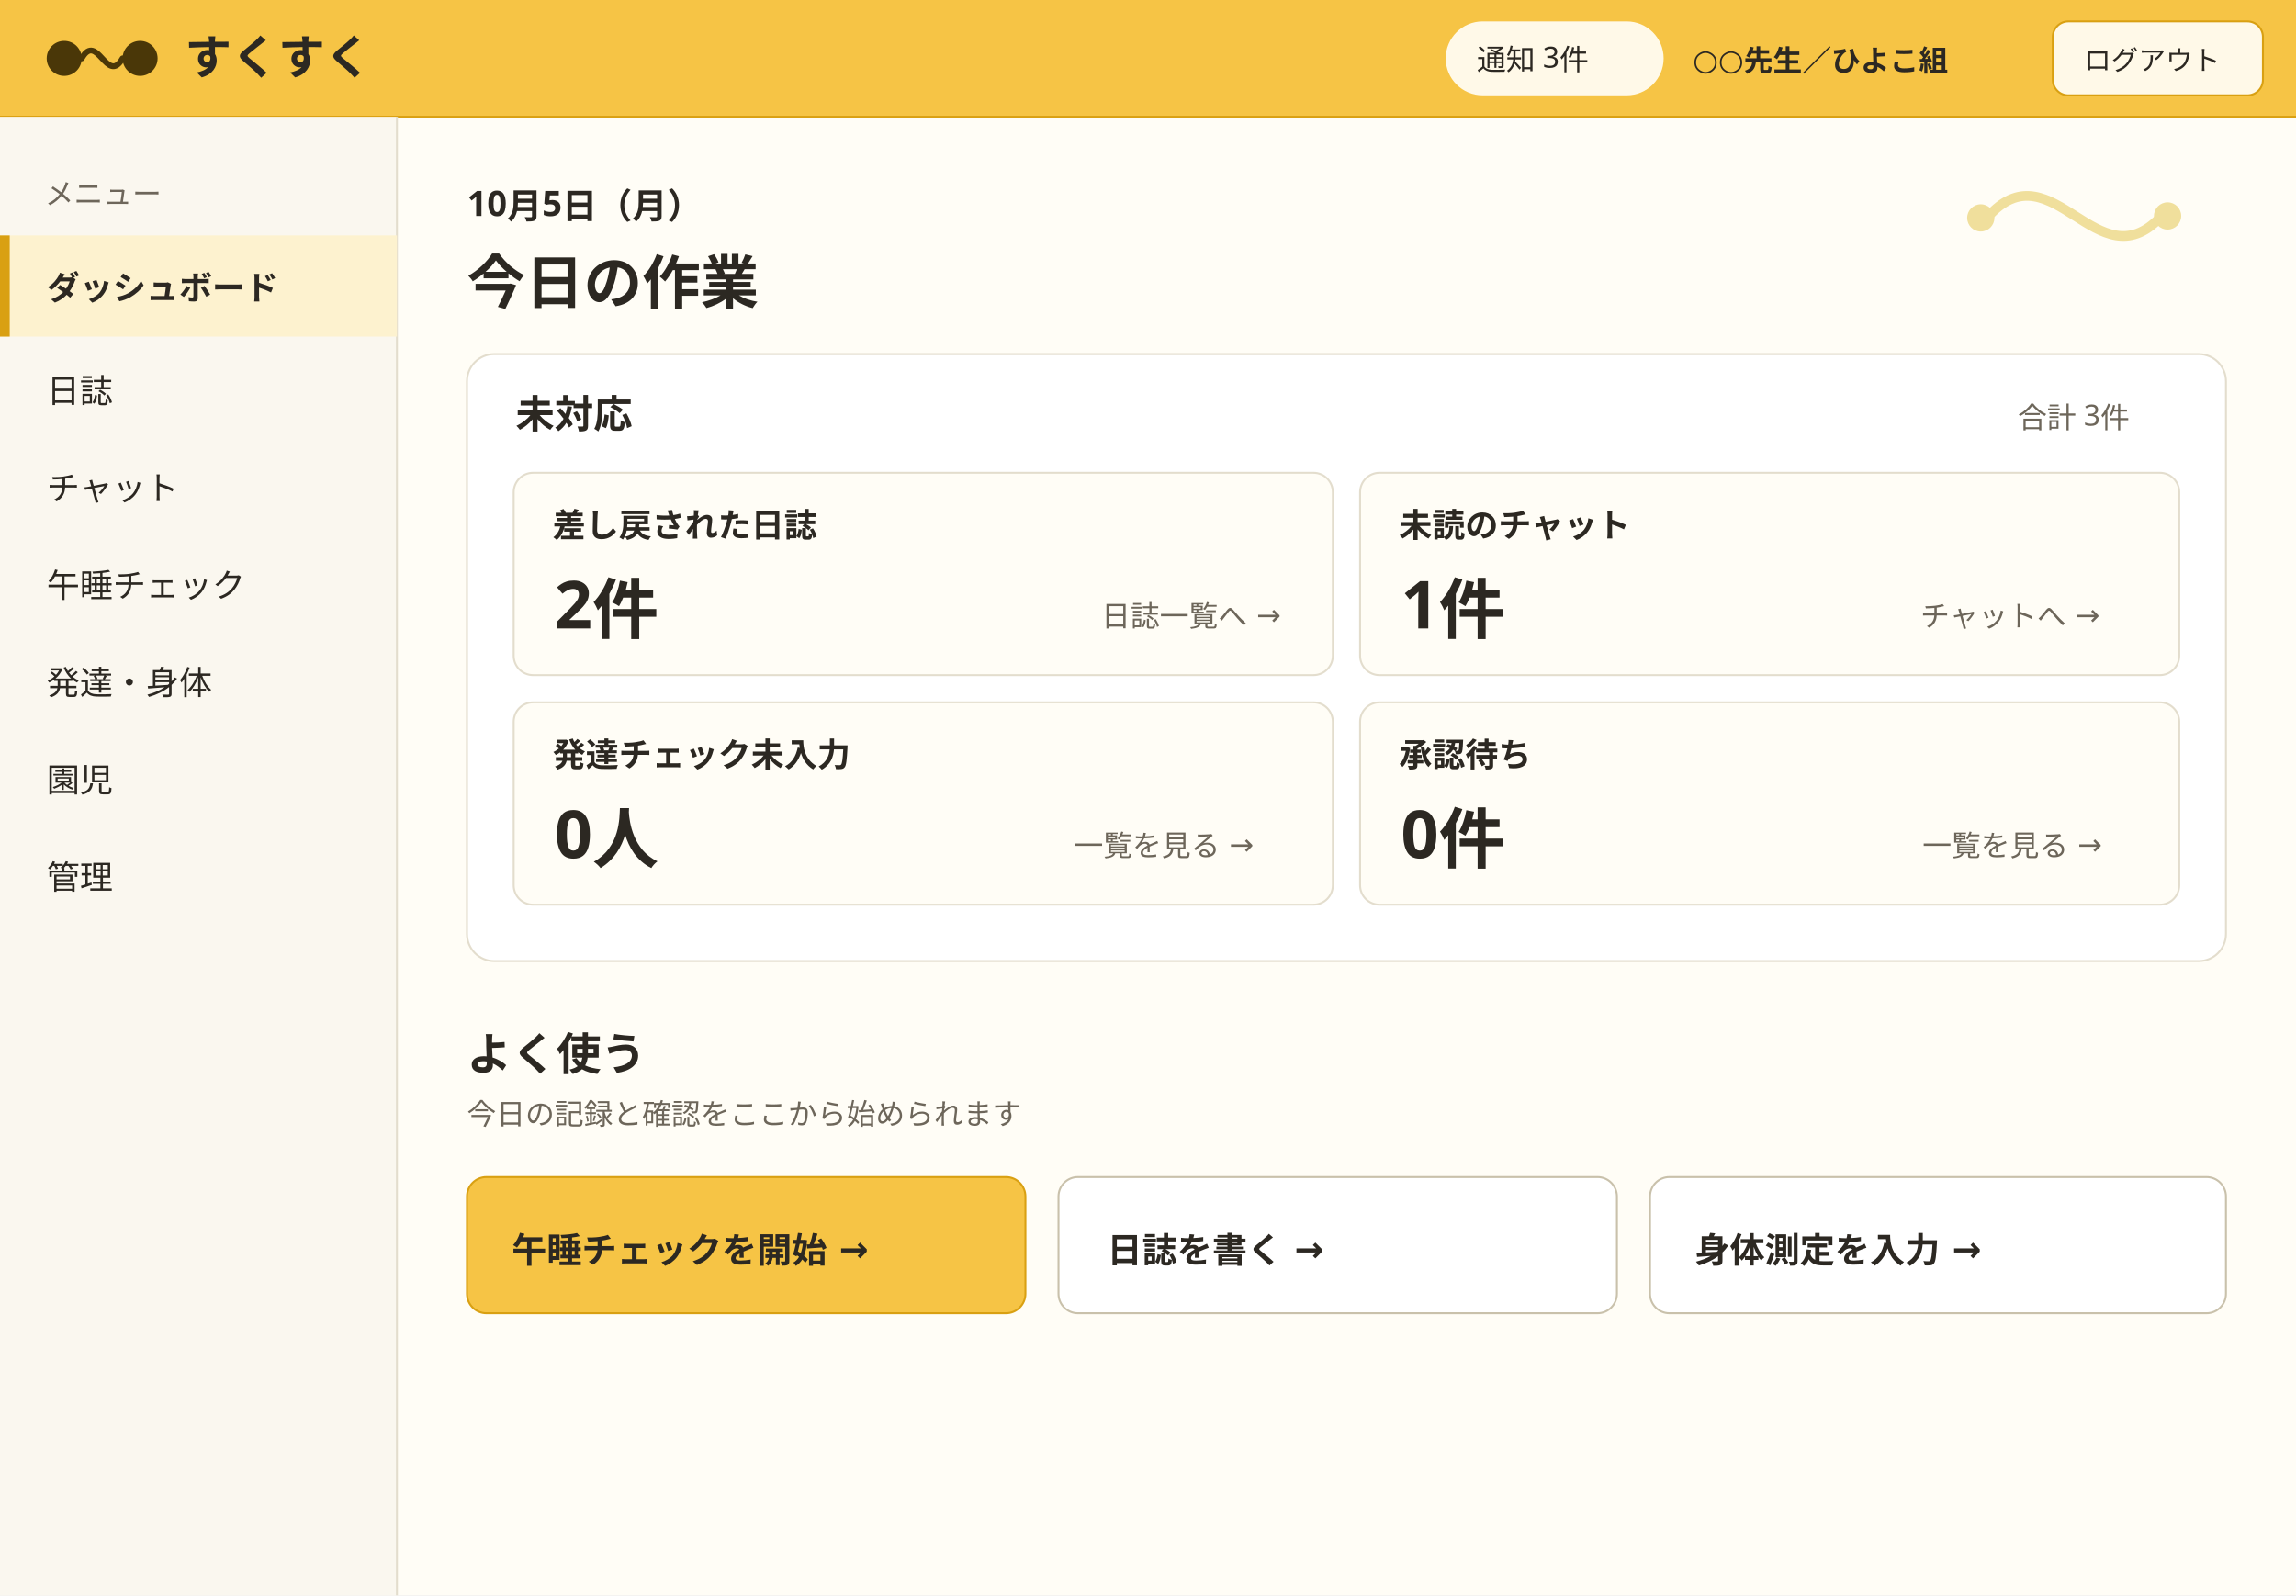
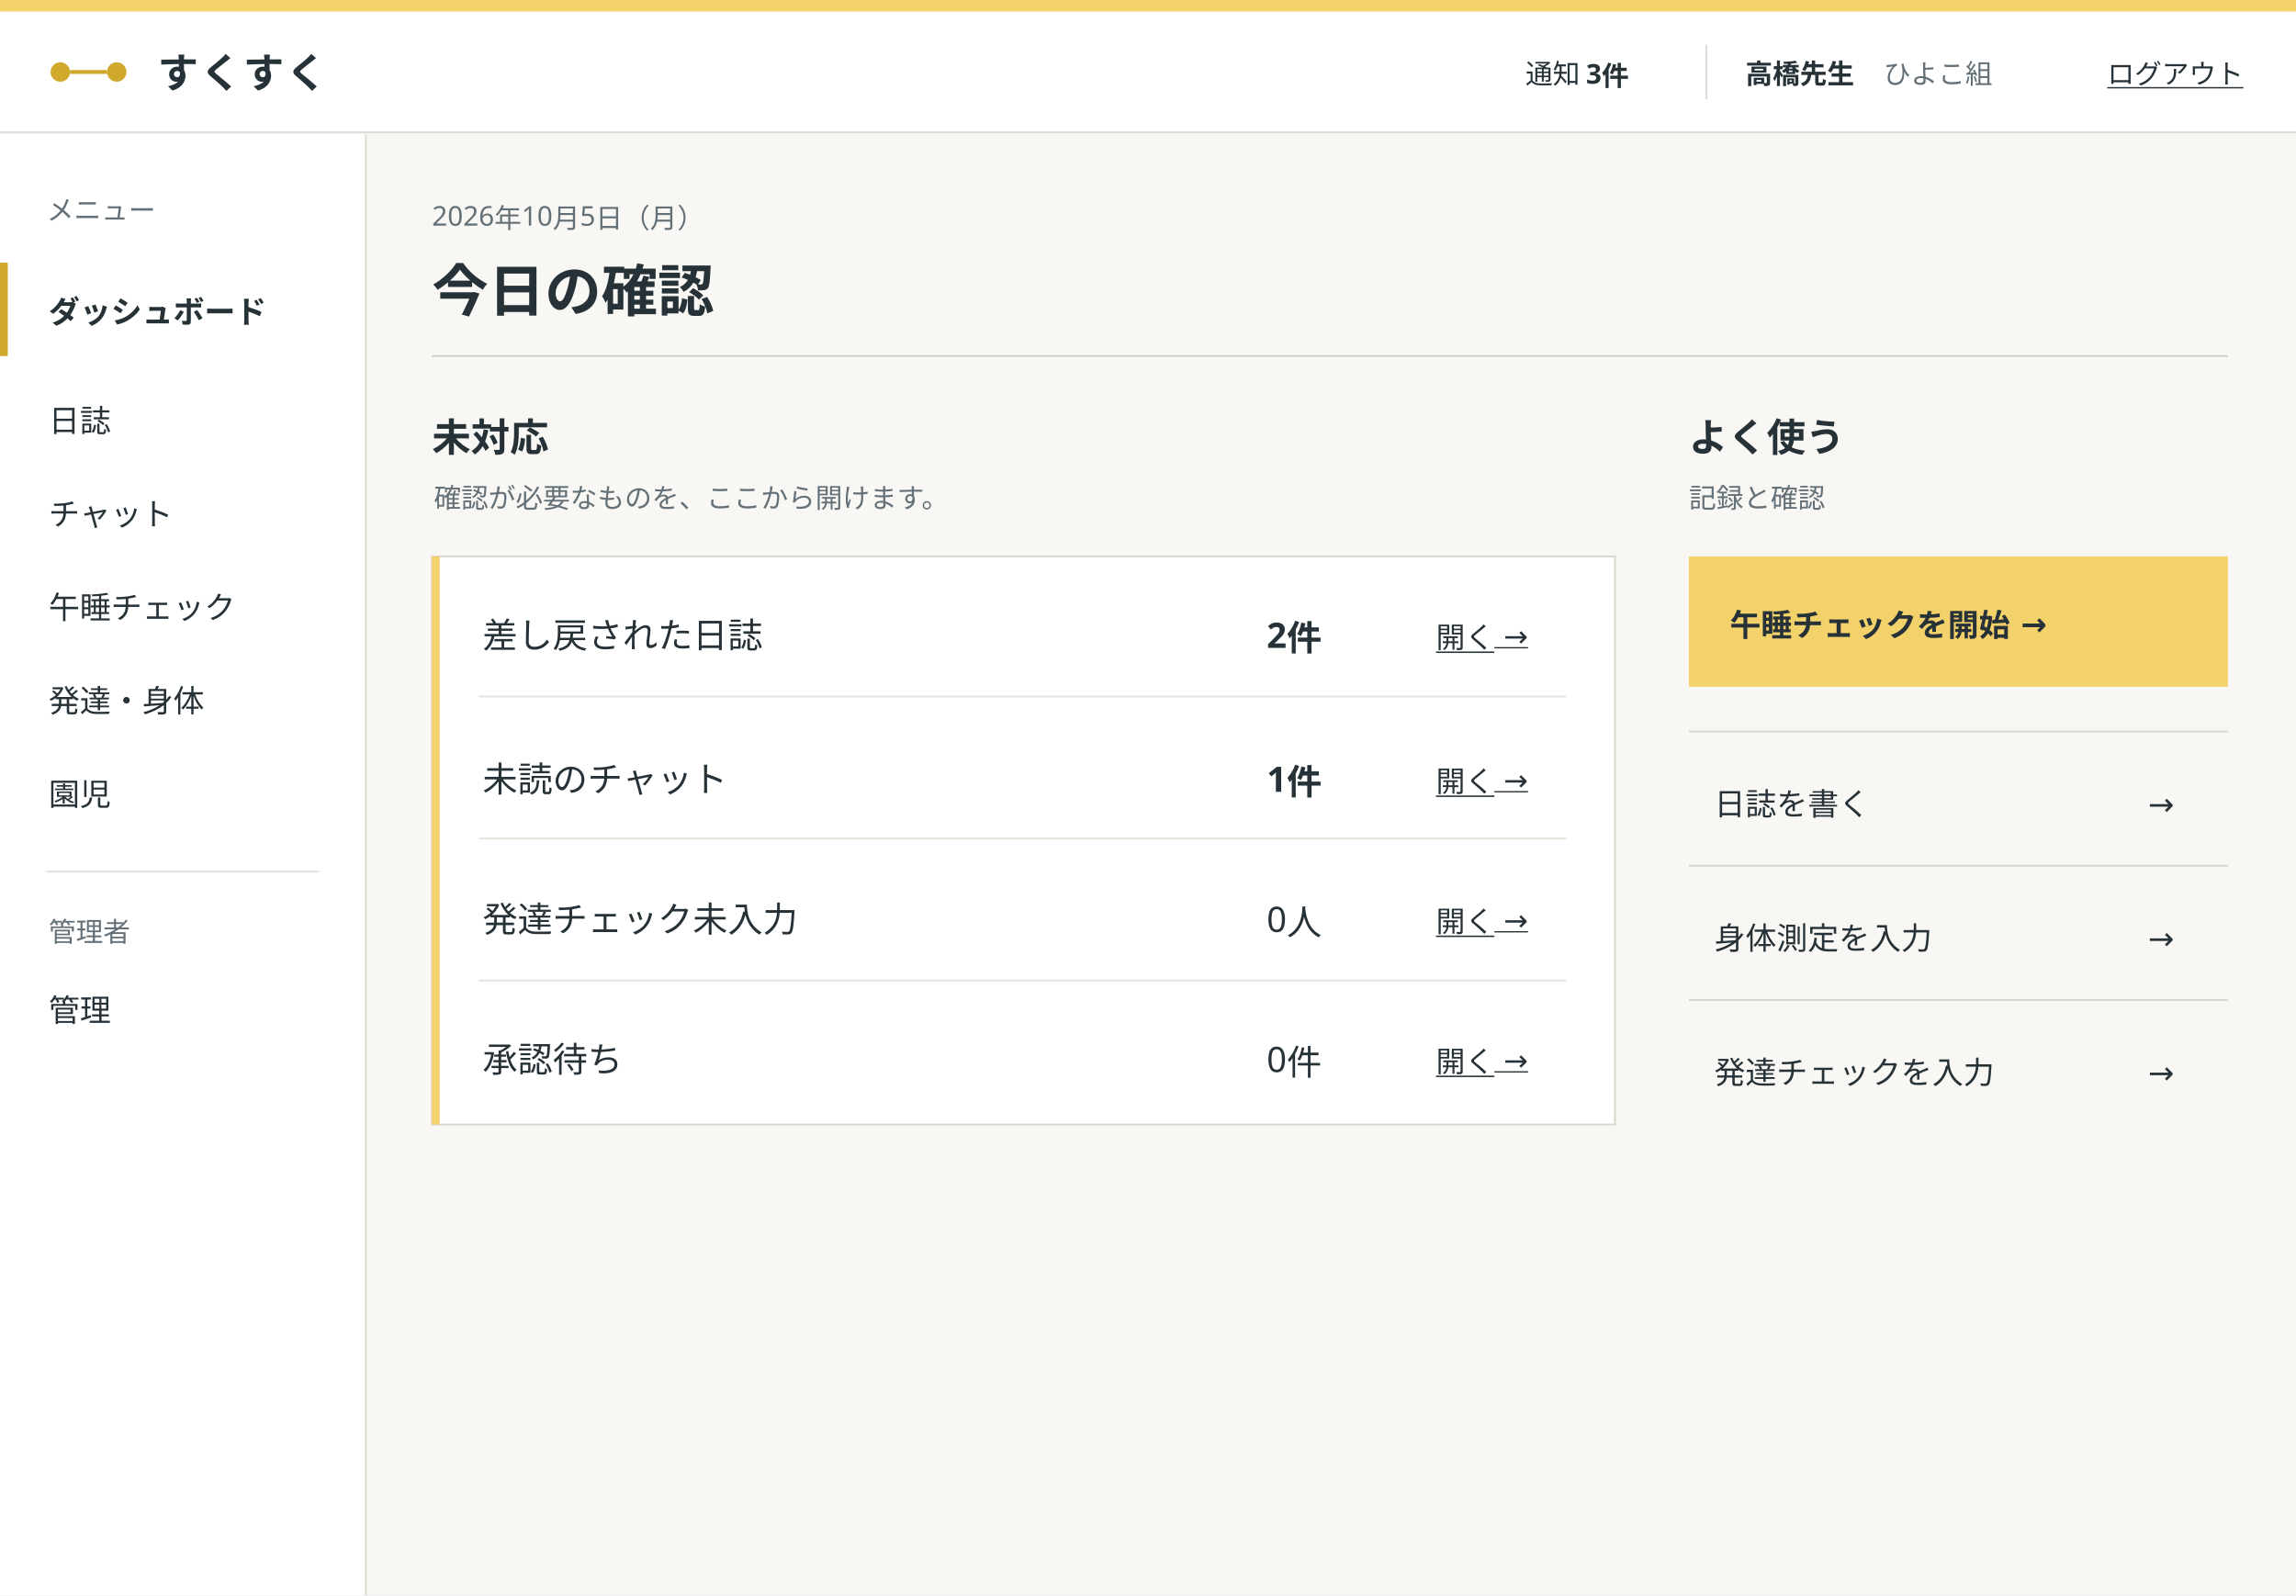
<svg xmlns="http://www.w3.org/2000/svg" width="1180" height="820" viewBox="0 0 1180 820" role="img" aria-labelledby="title desc">
  <style>
-     text { font-family: "Yu Gothic", "Meiryo", sans-serif; fill: #2c2822; }
-     .small { font-size: 15px; fill: #6d665a; }
-     .nav { font-size: 17px; }
-     .label { font-size: 17px; font-weight: 700; }
-     .count { font-size: 34px; font-weight: 700; }
-     .action { font-size: 18px; font-weight: 700; }
+     text { font-family: "Yu Gothic", "Meiryo", sans-serif; fill: #263238; }
+     .minor { font-size: 14px; fill: #637078; }
+     .nav { font-size: 16px; }
+     .row { font-size: 18px; }
  </style>
-   <rect width="1180" height="820" fill="#fffdf6" />
-   <rect width="1180" height="60" fill="#f6c445" />
-   <path d="M0 60H1180" stroke="#d9a012" />
-   <circle cx="33" cy="30" r="9" fill="#4a3708" />
-   <circle cx="72" cy="30" r="9" fill="#4a3708" />
-   <path d="M42 30C50 16 55 44 63 30" fill="none" stroke="#4a3708" stroke-width="3" stroke-linecap="round" />
-   <text x="95" y="38" font-size="24" font-weight="700">すくすく</text>
-   <rect x="743" y="11" width="112" height="38" rx="19" fill="#fff9e8" />
-   <text x="759" y="36" font-size="15">通知 3件</text>
-   <text x="870" y="36" font-size="15" font-weight="700">○○先生／ひよこ組</text>
-   <rect x="1055" y="11" width="108" height="38" rx="8" fill="#fff9e8" stroke="#d9a012" />
-   <text x="1071" y="36" font-size="14">ログアウト</text>
-   <rect x="0" y="60" width="204" height="760" fill="#faf7ef" />
-   <path d="M204 60V820" stroke="#e3ddcd" />
-   <text x="23" y="105" class="small">メニュー</text>
-   <rect x="0" y="121" width="204" height="52" fill="#fdf2cf" />
-   <rect x="0" y="121" width="5" height="52" fill="#d9a012" />
-   <text x="24" y="154" class="nav" font-weight="700">ダッシュボード</text>
-   <text x="24" y="207" class="nav">日誌</text>
-   <text x="24" y="257" class="nav">チャット</text>
-   <text x="24" y="307" class="nav">午睡チェック</text>
-   <text x="24" y="357" class="nav">発達・身体</text>
-   <text x="24" y="407" class="nav">園児</text>
-   <text x="24" y="457" class="nav">管理</text>
-   <text x="240" y="111" font-size="18" font-weight="700">10月5日（月）</text>
-   <text x="240" y="156" font-size="30" font-weight="700">今日の作業</text>
-   <path d="M1023 110C1055 77 1078 145 1110 112" fill="none" stroke="#f0df9c" stroke-width="5" stroke-linecap="round" />
-   <circle cx="1018" cy="112" r="7" fill="#f0df9c" />
-   <circle cx="1114" cy="111" r="7" fill="#f0df9c" />
-   <rect x="240" y="182" width="904" height="312" rx="14" fill="#fff" stroke="#e3ddcd" />
-   <text x="265" y="220" font-size="20" font-weight="700">未対応</text>
-   <text x="1037" y="220" class="small">合計 3件</text>
-   <rect x="264" y="243" width="421" height="104" rx="10" fill="#fffdf6" stroke="#e3ddcd" />
-   <text x="284" y="276" class="label">差し戻された日誌</text>
-   <text x="285" y="323" class="count">2件</text>
-   <text x="566" y="322" class="small">日誌一覧へ →</text>
-   <rect x="699" y="243" width="421" height="104" rx="10" fill="#fffdf6" stroke="#e3ddcd" />
-   <text x="719" y="276" class="label">未読のチャット</text>
-   <text x="720" y="323" class="count">1件</text>
-   <text x="987" y="322" class="small">チャットへ →</text>
-   <rect x="264" y="361" width="421" height="104" rx="10" fill="#fffdf6" stroke="#e3ddcd" />
-   <text x="284" y="394" class="label">発達チェック未入力</text>
-   <text x="285" y="441" class="count">0人</text>
-   <text x="552" y="440" class="small">一覧を見る →</text>
-   <rect x="699" y="361" width="421" height="104" rx="10" fill="#fffdf6" stroke="#e3ddcd" />
-   <text x="719" y="394" class="label">承認待ち</text>
-   <text x="720" y="441" class="count">0件</text>
-   <text x="988" y="440" class="small">一覧を見る →</text>
-   <text x="240" y="550" font-size="23" font-weight="700">よく使う</text>
-   <text x="240" y="578" class="small">今日の記録と確認をここから始められます</text>
-   <rect x="240" y="605" width="287" height="70" rx="10" fill="#f6c445" stroke="#d9a012" />
-   <text x="263" y="649" class="action">午睡チェックを開始 →</text>
-   <rect x="544" y="605" width="287" height="70" rx="10" fill="#fff" stroke="#c9c1ab" />
-   <text x="569" y="649" class="action">日誌を書く →</text>
-   <rect x="848" y="605" width="296" height="70" rx="10" fill="#fff" stroke="#c9c1ab" />
-   <text x="871" y="649" class="action">身体測定を入力 →</text>
+   <rect width="1180" height="820" fill="#f8f7f3" />
+   <rect width="1180" height="6" fill="#f3d16b" />
+   <rect x="0" y="6" width="1180" height="62" fill="#fff" />
+   <path d="M0 68H1180" stroke="#dddcd5" />
+   <circle cx="31" cy="37" r="5" fill="#d0a82c" />
+   <circle cx="60" cy="37" r="5" fill="#d0a82c" />
+   <path d="M36 37H55" stroke="#d0a82c" stroke-width="2" />
+   <text x="81" y="45" font-size="21" font-weight="700" letter-spacing="1">すくすく</text>
+   <text x="784" y="43" font-size="14">通知 <tspan font-weight="700">3件</tspan>
+   </text>
+   <path d="M877 23V51" stroke="#dddcd5" />
+   <text x="897" y="43" font-size="14" font-weight="700">高橋先生</text>
+   <text x="968" y="43" class="minor">ひよこ組</text>
+   <text x="1083" y="43" font-size="14" text-decoration="underline">ログアウト</text>
+   <rect x="0" y="69" width="188" height="751" fill="#fff" />
+   <path d="M188 69V820" stroke="#dddcd5" />
+   <text x="24" y="113" class="minor">メニュー</text>
+   <rect x="0" y="135" width="4" height="48" fill="#d0a82c" />
+   <text x="25" y="166" class="nav" font-weight="700">ダッシュボード</text>
+   <text x="25" y="222" class="nav">日誌</text>
+   <text x="25" y="270" class="nav">チャット</text>
+   <text x="25" y="318" class="nav">午睡チェック</text>
+   <text x="25" y="366" class="nav">発達・身体</text>
+   <text x="25" y="414" class="nav">園児</text>
+   <path d="M24 448H164" stroke="#e4e2da" />
+   <text x="25" y="484" class="minor">管理者</text>
+   <text x="25" y="525" class="nav">管理</text>
+   <text x="222" y="116" class="minor">2026年10月5日（月）</text>
+   <text x="222" y="160" font-size="29" font-weight="700">今日の確認</text>
+   <path d="M222 183H1145" stroke="#d3d2ca" />
+   <text x="222" y="232" font-size="20" font-weight="700">未対応</text>
+   <text x="223" y="261" class="minor">確認が必要なものを、ここから開けます。</text>
+   <rect x="222" y="286" width="608" height="292" fill="#fff" stroke="#d9d9d1" />
+   <rect x="222" y="286" width="4" height="292" fill="#f3d16b" />
+   <path d="M246 358H805M246 431H805M246 504H805" stroke="#e7e5dd" />
+   <text x="248" y="333" class="row">差し戻された日誌</text>
+   <text x="651" y="333" class="row" font-weight="700">2件</text>
+   <text x="738" y="333" font-size="15" text-decoration="underline">開く →</text>
+   <text x="248" y="407" class="row">未読のチャット</text>
+   <text x="651" y="407" class="row" font-weight="700">1件</text>
+   <text x="738" y="407" font-size="15" text-decoration="underline">開く →</text>
+   <text x="248" y="479" class="row">発達チェック未入力</text>
+   <text x="651" y="479" class="row">0人</text>
+   <text x="738" y="479" font-size="15" text-decoration="underline">開く →</text>
+   <text x="248" y="551" class="row">承認待ち</text>
+   <text x="651" y="551" class="row">0件</text>
+   <text x="738" y="551" font-size="15" text-decoration="underline">開く →</text>
+   <text x="868" y="232" font-size="20" font-weight="700">よく使う</text>
+   <text x="868" y="261" class="minor">記録と確認</text>
+   <rect x="868" y="286" width="277" height="67" fill="#f3d16b" />
+   <text x="889" y="327" font-size="16" font-weight="700">午睡チェックを開始 →</text>
+   <path d="M868 376H1145M868 445H1145M868 514H1145" stroke="#d9d9d1" />
+   <text x="881" y="419" font-size="16">日誌を書く</text>
+   <text x="1104" y="419" font-size="16">→</text>
+   <text x="881" y="488" font-size="16">身体測定を入力</text>
+   <text x="1104" y="488" font-size="16">→</text>
+   <text x="881" y="557" font-size="16">発達チェックを入力</text>
+   <text x="1104" y="557" font-size="16">→</text>
</svg>
